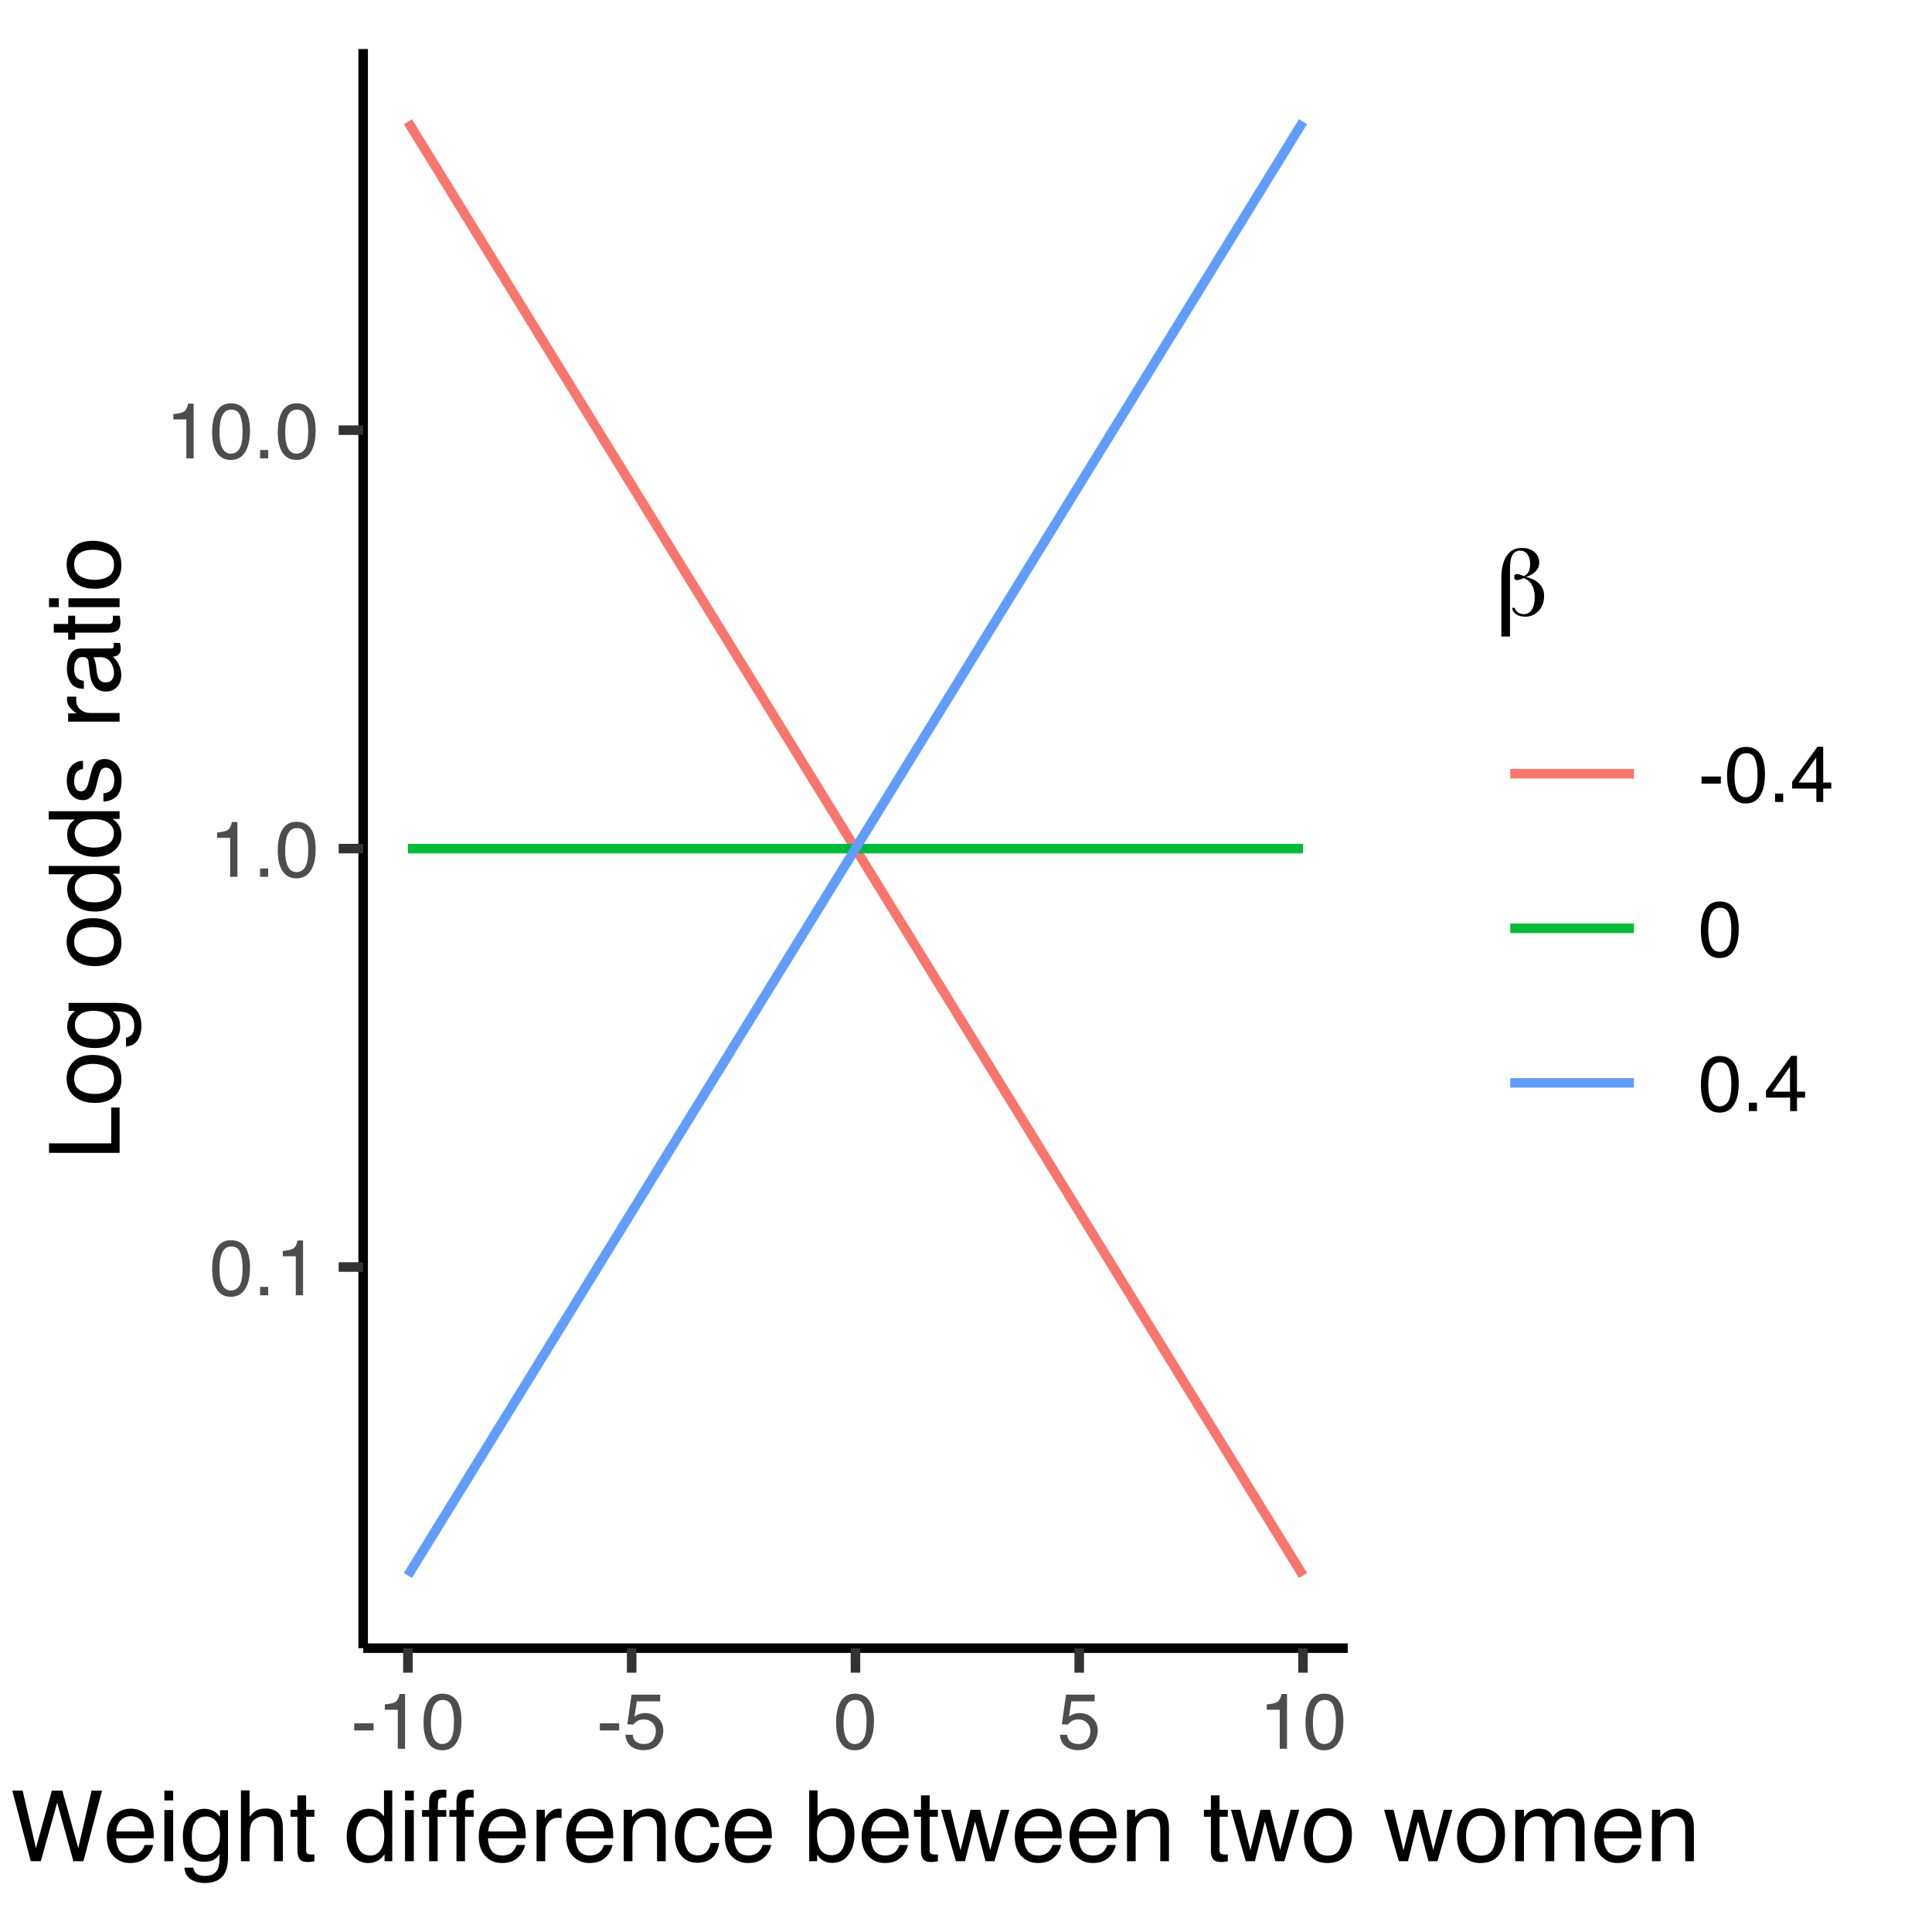
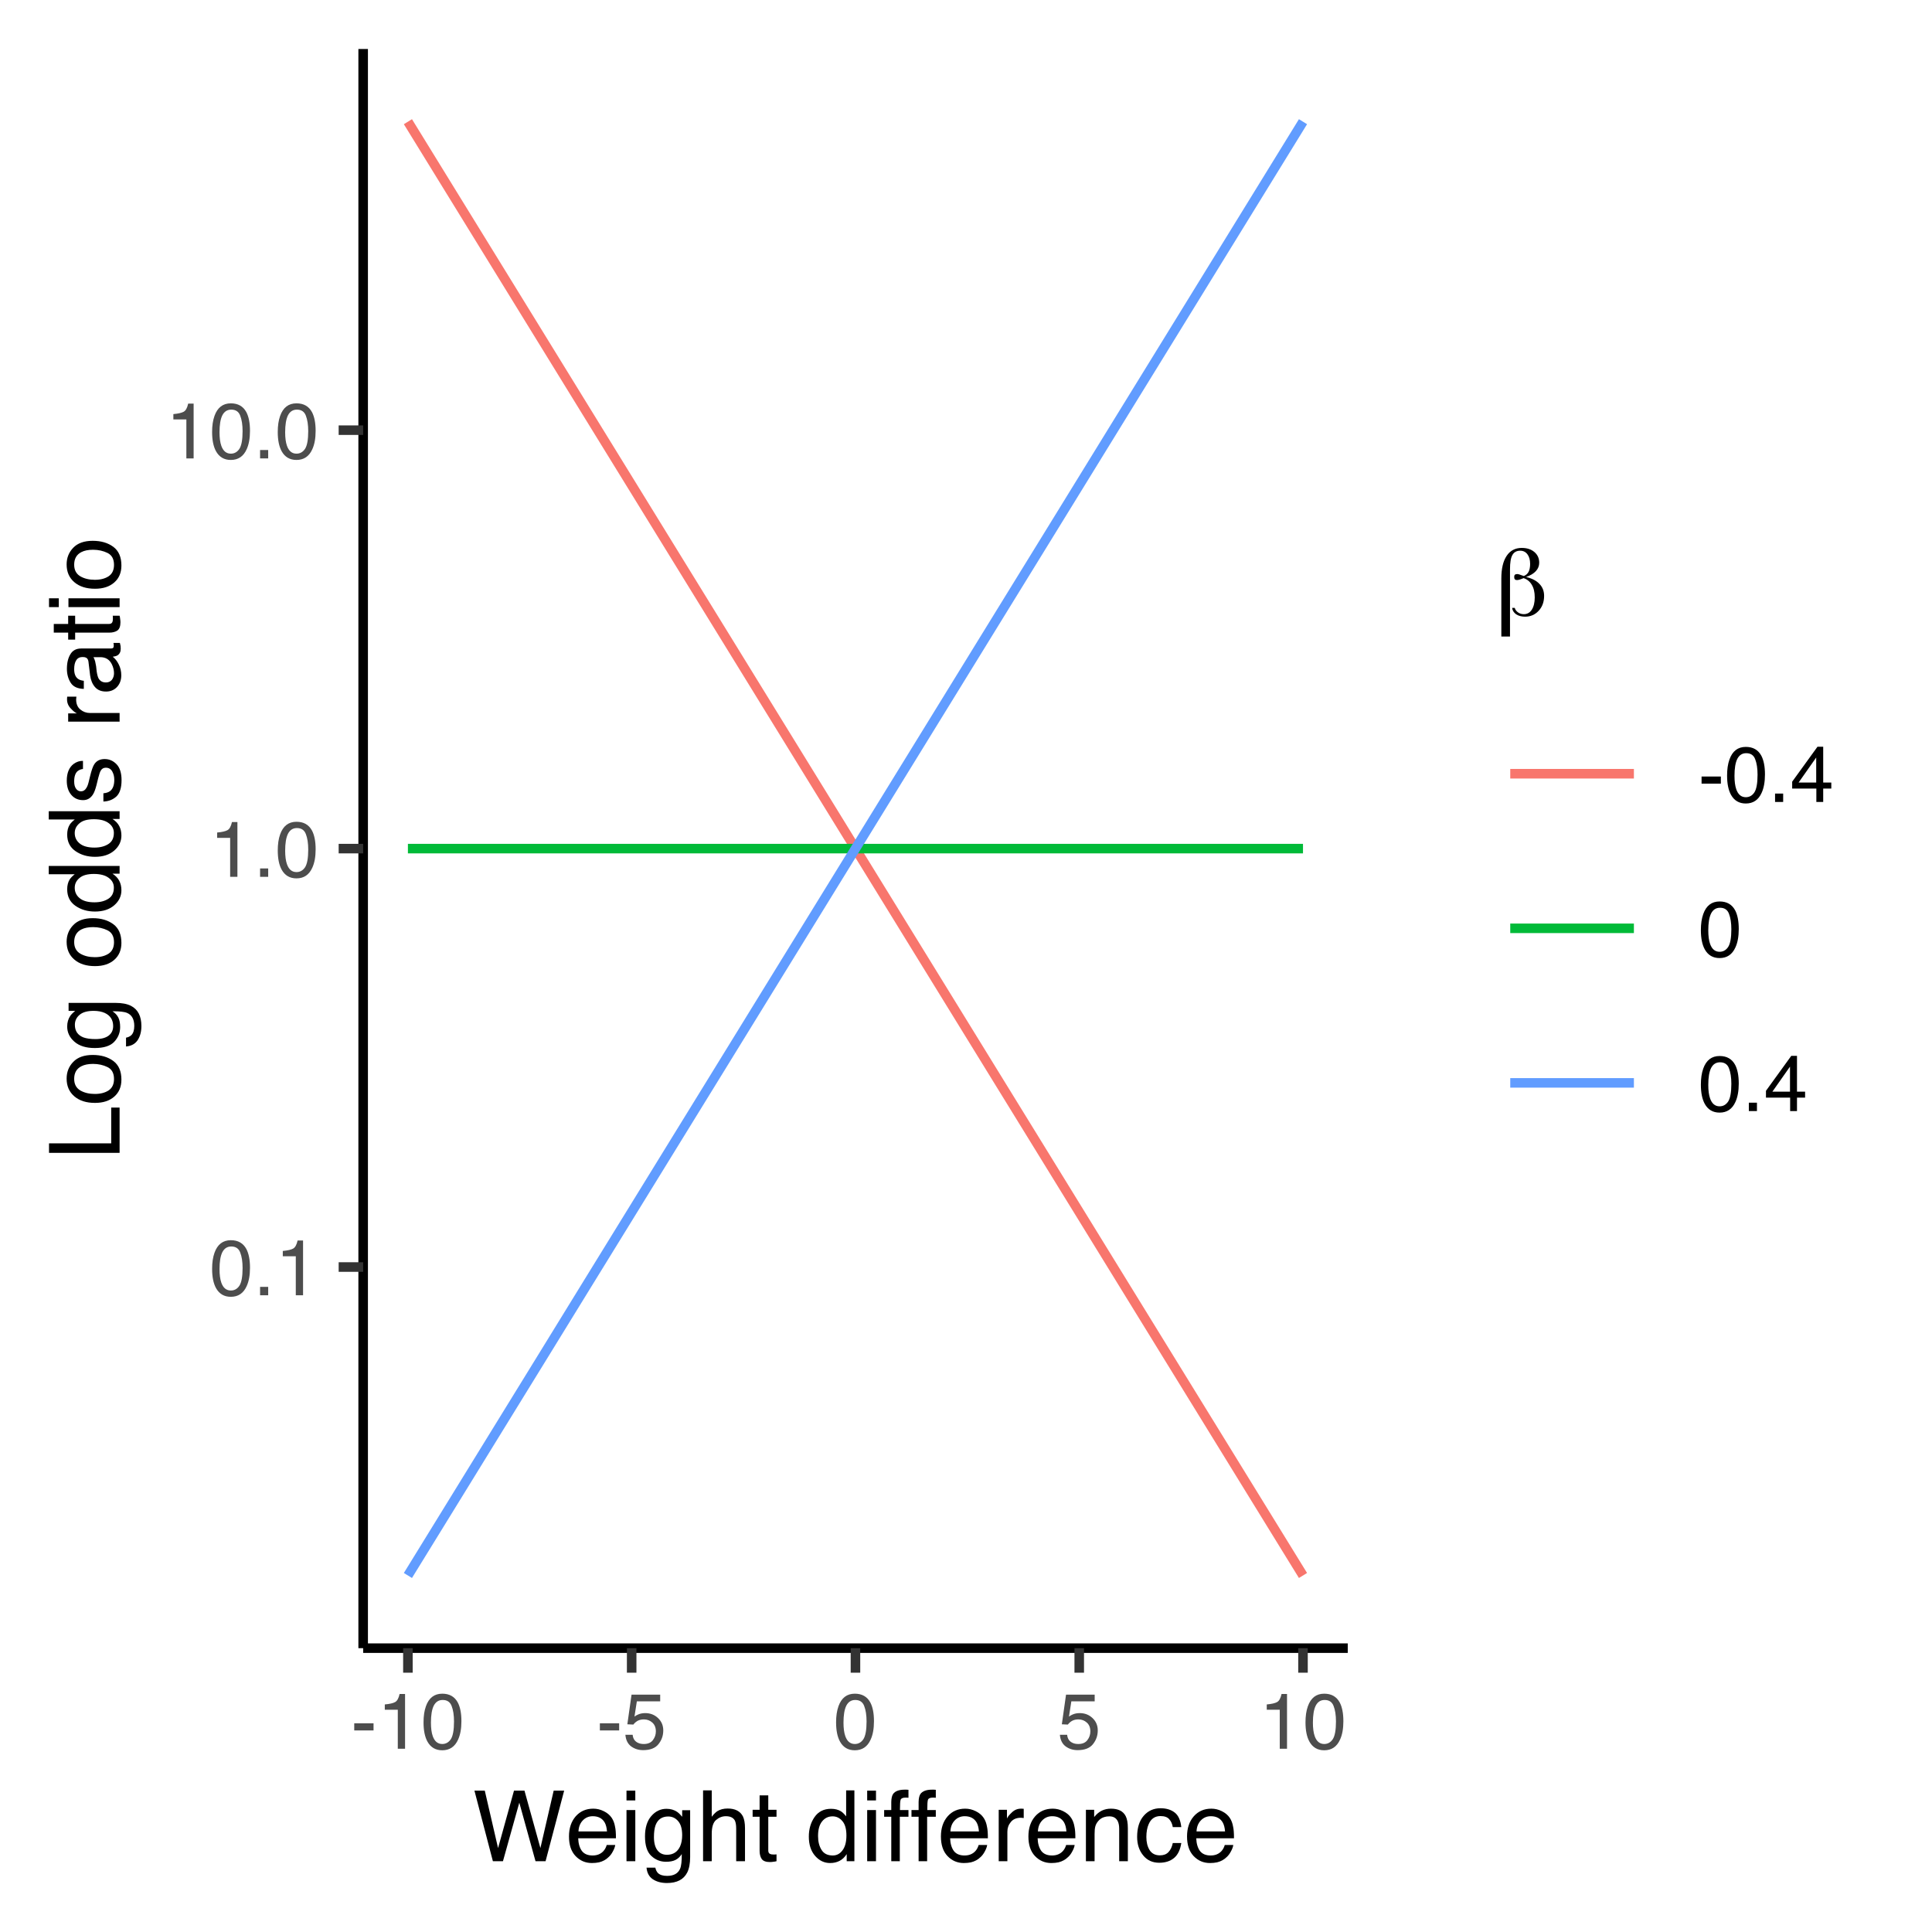
<svg xmlns="http://www.w3.org/2000/svg" xmlns:xlink="http://www.w3.org/1999/xlink" width="216pt" height="216pt" viewBox="0 0 216 216" version="1.1">
  <defs>
    <g>
      <symbol overflow="visible" id="glyph0-0">
        <path style="stroke:none;" d="M 0.281 0 L 0.281 -6.312 L 5.297 -6.312 L 5.297 0 Z M 4.5 -0.797 L 4.5 -5.516 L 1.078 -5.516 L 1.078 -0.797 Z M 4.5 -0.797 " />
      </symbol>
      <symbol overflow="visible" id="glyph0-1">
        <path style="stroke:none;" d="M 2.375 -6.156 C 3.176 -6.156 3.754 -5.828 4.109 -5.172 C 4.379 -4.66 4.516 -3.961 4.516 -3.078 C 4.516 -2.242 4.391 -1.555 4.141 -1.016 C 3.785 -0.223 3.195 0.172 2.375 0.172 C 1.633 0.172 1.082 -0.148 0.719 -0.797 C 0.426 -1.328 0.281 -2.047 0.281 -2.953 C 0.281 -3.648 0.367 -4.25 0.547 -4.75 C 0.879 -5.688 1.488 -6.156 2.375 -6.156 Z M 2.375 -0.531 C 2.77 -0.531 3.086 -0.707 3.328 -1.062 C 3.566 -1.426 3.688 -2.086 3.688 -3.047 C 3.688 -3.754 3.598 -4.332 3.422 -4.781 C 3.254 -5.227 2.922 -5.453 2.422 -5.453 C 1.973 -5.453 1.641 -5.238 1.422 -4.812 C 1.211 -4.383 1.109 -3.754 1.109 -2.922 C 1.109 -2.297 1.176 -1.789 1.312 -1.406 C 1.52 -0.82 1.875 -0.531 2.375 -0.531 Z M 2.375 -0.531 " />
      </symbol>
      <symbol overflow="visible" id="glyph0-2">
        <path style="stroke:none;" d="M 0.75 -0.938 L 1.656 -0.938 L 1.656 0 L 0.75 0 Z M 0.75 -0.938 " />
      </symbol>
      <symbol overflow="visible" id="glyph0-3">
        <path style="stroke:none;" d="M 0.844 -4.359 L 0.844 -4.953 C 1.395 -5.004 1.781 -5.094 2 -5.219 C 2.227 -5.344 2.395 -5.645 2.5 -6.125 L 3.109 -6.125 L 3.109 0 L 2.297 0 L 2.297 -4.359 Z M 0.844 -4.359 " />
      </symbol>
      <symbol overflow="visible" id="glyph0-4">
        <path style="stroke:none;" d="M 0.359 -2.844 L 2.516 -2.844 L 2.516 -2.047 L 0.359 -2.047 Z M 0.359 -2.844 " />
      </symbol>
      <symbol overflow="visible" id="glyph0-5">
        <path style="stroke:none;" d="M 1.094 -1.562 C 1.133 -1.125 1.336 -0.82 1.703 -0.656 C 1.879 -0.57 2.094 -0.531 2.344 -0.531 C 2.801 -0.531 3.141 -0.676 3.359 -0.969 C 3.578 -1.258 3.688 -1.582 3.688 -1.938 C 3.688 -2.363 3.555 -2.691 3.297 -2.922 C 3.035 -3.16 2.719 -3.281 2.344 -3.281 C 2.082 -3.281 1.852 -3.227 1.656 -3.125 C 1.469 -3.02 1.305 -2.879 1.172 -2.703 L 0.5 -2.734 L 0.969 -6.047 L 4.172 -6.047 L 4.172 -5.297 L 1.562 -5.297 L 1.297 -3.594 C 1.43 -3.695 1.566 -3.773 1.703 -3.828 C 1.93 -3.93 2.195 -3.984 2.5 -3.984 C 3.062 -3.984 3.535 -3.801 3.922 -3.438 C 4.316 -3.07 4.516 -2.609 4.516 -2.047 C 4.516 -1.461 4.332 -0.945 3.969 -0.5 C 3.613 -0.062 3.047 0.156 2.266 0.156 C 1.754 0.156 1.305 0.016 0.922 -0.266 C 0.547 -0.547 0.332 -0.977 0.281 -1.562 Z M 1.094 -1.562 " />
      </symbol>
      <symbol overflow="visible" id="glyph0-6">
        <path style="stroke:none;" d="M 2.906 -2.172 L 2.906 -4.969 L 0.938 -2.172 Z M 2.922 0 L 2.922 -1.5 L 0.219 -1.5 L 0.219 -2.266 L 3.047 -6.172 L 3.688 -6.172 L 3.688 -2.172 L 4.594 -2.172 L 4.594 -1.5 L 3.688 -1.5 L 3.688 0 Z M 2.922 0 " />
      </symbol>
      <symbol overflow="visible" id="glyph1-0">
        <path style="stroke:none;" d="M 0.359 0 L 0.359 -7.891 L 6.625 -7.891 L 6.625 0 Z M 5.625 -0.984 L 5.625 -6.906 L 1.344 -6.906 L 1.344 -0.984 Z M 5.625 -0.984 " />
      </symbol>
      <symbol overflow="visible" id="glyph1-1">
        <path style="stroke:none;" d="M 1.359 -7.891 L 2.844 -1.469 L 4.625 -7.891 L 5.797 -7.891 L 7.578 -1.469 L 9.062 -7.891 L 10.234 -7.891 L 8.156 0 L 7.031 0 L 5.219 -6.547 L 3.391 0 L 2.266 0 L 0.203 -7.891 Z M 1.359 -7.891 " />
      </symbol>
      <symbol overflow="visible" id="glyph1-2">
        <path style="stroke:none;" d="M 3.109 -5.875 C 3.516 -5.875 3.906 -5.781 4.281 -5.594 C 4.664 -5.406 4.961 -5.156 5.172 -4.844 C 5.359 -4.562 5.484 -4.223 5.547 -3.828 C 5.609 -3.566 5.641 -3.145 5.641 -2.562 L 1.422 -2.562 C 1.441 -1.977 1.578 -1.508 1.828 -1.156 C 2.086 -0.812 2.488 -0.641 3.031 -0.641 C 3.539 -0.641 3.945 -0.805 4.25 -1.141 C 4.414 -1.328 4.535 -1.551 4.609 -1.812 L 5.562 -1.812 C 5.531 -1.594 5.441 -1.352 5.297 -1.094 C 5.16 -0.832 5.004 -0.625 4.828 -0.469 C 4.535 -0.176 4.176 0.02 3.75 0.125 C 3.508 0.176 3.242 0.203 2.953 0.203 C 2.234 0.203 1.625 -0.055 1.125 -0.578 C 0.633 -1.098 0.391 -1.828 0.391 -2.766 C 0.391 -3.691 0.641 -4.441 1.141 -5.016 C 1.641 -5.586 2.297 -5.875 3.109 -5.875 Z M 4.641 -3.328 C 4.609 -3.754 4.52 -4.094 4.375 -4.344 C 4.102 -4.801 3.66 -5.031 3.047 -5.031 C 2.598 -5.031 2.223 -4.867 1.922 -4.547 C 1.629 -4.234 1.473 -3.828 1.453 -3.328 Z M 3.016 -5.891 Z M 3.016 -5.891 " />
      </symbol>
      <symbol overflow="visible" id="glyph1-3">
        <path style="stroke:none;" d="M 0.703 -5.719 L 1.688 -5.719 L 1.688 0 L 0.703 0 Z M 0.703 -7.891 L 1.688 -7.891 L 1.688 -6.797 L 0.703 -6.797 Z M 0.703 -7.891 " />
      </symbol>
      <symbol overflow="visible" id="glyph1-4">
        <path style="stroke:none;" d="M 2.734 -5.859 C 3.191 -5.859 3.586 -5.742 3.922 -5.516 C 4.098 -5.391 4.285 -5.207 4.484 -4.969 L 4.484 -5.703 L 5.375 -5.703 L 5.375 -0.469 C 5.375 0.258 5.266 0.836 5.047 1.266 C 4.648 2.047 3.895 2.438 2.781 2.438 C 2.156 2.438 1.629 2.297 1.203 2.016 C 0.785 1.734 0.551 1.301 0.5 0.719 L 1.484 0.719 C 1.535 0.969 1.629 1.164 1.766 1.312 C 1.984 1.531 2.328 1.641 2.797 1.641 C 3.535 1.641 4.02 1.375 4.25 0.844 C 4.383 0.539 4.445 -0.004 4.438 -0.797 C 4.25 -0.504 4.016 -0.285 3.734 -0.141 C 3.461 -0.004 3.109 0.062 2.672 0.062 C 2.047 0.062 1.5 -0.156 1.031 -0.594 C 0.562 -1.031 0.328 -1.758 0.328 -2.781 C 0.328 -3.75 0.562 -4.504 1.031 -5.047 C 1.5 -5.586 2.066 -5.859 2.734 -5.859 Z M 4.484 -2.906 C 4.484 -3.613 4.332 -4.141 4.031 -4.484 C 3.738 -4.828 3.367 -5 2.922 -5 C 2.234 -5 1.766 -4.68 1.516 -4.047 C 1.391 -3.703 1.328 -3.254 1.328 -2.703 C 1.328 -2.055 1.457 -1.562 1.719 -1.219 C 1.977 -0.883 2.332 -0.719 2.781 -0.719 C 3.469 -0.719 3.957 -1.031 4.25 -1.656 C 4.406 -2.008 4.484 -2.426 4.484 -2.906 Z M 2.859 -5.891 Z M 2.859 -5.891 " />
      </symbol>
      <symbol overflow="visible" id="glyph1-5">
        <path style="stroke:none;" d="M 0.703 -7.922 L 1.672 -7.922 L 1.672 -4.969 C 1.898 -5.258 2.109 -5.469 2.297 -5.594 C 2.609 -5.789 2.992 -5.891 3.453 -5.891 C 4.285 -5.891 4.852 -5.598 5.156 -5.016 C 5.312 -4.691 5.391 -4.25 5.391 -3.688 L 5.391 0 L 4.406 0 L 4.406 -3.625 C 4.406 -4.051 4.352 -4.363 4.25 -4.562 C 4.07 -4.875 3.738 -5.031 3.25 -5.031 C 2.852 -5.031 2.488 -4.891 2.156 -4.609 C 1.832 -4.336 1.672 -3.816 1.672 -3.047 L 1.672 0 L 0.703 0 Z M 0.703 -7.922 " />
      </symbol>
      <symbol overflow="visible" id="glyph1-6">
        <path style="stroke:none;" d="M 0.906 -7.359 L 1.875 -7.359 L 1.875 -5.75 L 2.797 -5.75 L 2.797 -4.969 L 1.875 -4.969 L 1.875 -1.203 C 1.875 -1.004 1.941 -0.875 2.078 -0.812 C 2.16 -0.77 2.285 -0.75 2.453 -0.75 C 2.504 -0.75 2.555 -0.75 2.609 -0.75 C 2.66 -0.75 2.723 -0.754 2.797 -0.766 L 2.797 0 C 2.68 0.031 2.562 0.051 2.438 0.062 C 2.32 0.082 2.195 0.094 2.062 0.094 C 1.613 0.094 1.305 -0.02 1.141 -0.25 C 0.984 -0.488 0.906 -0.789 0.906 -1.156 L 0.906 -4.969 L 0.125 -4.969 L 0.125 -5.75 L 0.906 -5.75 Z M 0.906 -7.359 " />
      </symbol>
      <symbol overflow="visible" id="glyph1-7">
        <path style="stroke:none;" d="" />
      </symbol>
      <symbol overflow="visible" id="glyph1-8">
        <path style="stroke:none;" d="M 1.328 -2.812 C 1.328 -2.195 1.457 -1.68 1.719 -1.266 C 1.977 -0.848 2.395 -0.641 2.969 -0.641 C 3.414 -0.641 3.781 -0.832 4.062 -1.219 C 4.352 -1.602 4.5 -2.156 4.5 -2.875 C 4.5 -3.602 4.348 -4.141 4.047 -4.484 C 3.754 -4.836 3.391 -5.016 2.953 -5.016 C 2.473 -5.016 2.082 -4.828 1.781 -4.453 C 1.477 -4.078 1.328 -3.531 1.328 -2.812 Z M 2.781 -5.859 C 3.219 -5.859 3.586 -5.766 3.891 -5.578 C 4.055 -5.473 4.25 -5.285 4.469 -5.016 L 4.469 -7.922 L 5.391 -7.922 L 5.391 0 L 4.531 0 L 4.531 -0.797 C 4.301 -0.441 4.031 -0.188 3.719 -0.031 C 3.414 0.125 3.066 0.203 2.672 0.203 C 2.023 0.203 1.469 -0.062 1 -0.594 C 0.531 -1.133 0.297 -1.852 0.297 -2.75 C 0.297 -3.594 0.508 -4.32 0.938 -4.938 C 1.363 -5.551 1.977 -5.859 2.781 -5.859 Z M 2.781 -5.859 " />
      </symbol>
      <symbol overflow="visible" id="glyph1-9">
        <path style="stroke:none;" d="M 0.953 -6.625 C 0.961 -7.031 1.031 -7.328 1.156 -7.516 C 1.383 -7.836 1.82 -8 2.469 -8 C 2.531 -8 2.594 -8 2.656 -8 C 2.719 -8 2.789 -7.992 2.875 -7.984 L 2.875 -7.094 C 2.77 -7.102 2.695 -7.109 2.656 -7.109 C 2.613 -7.109 2.57 -7.109 2.531 -7.109 C 2.238 -7.109 2.062 -7.031 2 -6.875 C 1.945 -6.727 1.922 -6.344 1.922 -5.719 L 2.875 -5.719 L 2.875 -4.969 L 1.906 -4.969 L 1.906 0 L 0.953 0 L 0.953 -4.969 L 0.156 -4.969 L 0.156 -5.719 L 0.953 -5.719 Z M 0.953 -6.625 " />
      </symbol>
      <symbol overflow="visible" id="glyph1-10">
        <path style="stroke:none;" d="M 0.734 -5.75 L 1.656 -5.75 L 1.656 -4.766 C 1.727 -4.953 1.91 -5.18 2.203 -5.453 C 2.492 -5.734 2.832 -5.875 3.219 -5.875 C 3.238 -5.875 3.27 -5.875 3.312 -5.875 C 3.352 -5.875 3.426 -5.867 3.531 -5.859 L 3.531 -4.828 C 3.477 -4.836 3.426 -4.844 3.375 -4.844 C 3.32 -4.852 3.27 -4.859 3.219 -4.859 C 2.727 -4.859 2.352 -4.703 2.094 -4.391 C 1.832 -4.078 1.703 -3.719 1.703 -3.312 L 1.703 0 L 0.734 0 Z M 0.734 -5.75 " />
      </symbol>
      <symbol overflow="visible" id="glyph1-11">
        <path style="stroke:none;" d="M 0.703 -5.75 L 1.625 -5.75 L 1.625 -4.938 C 1.895 -5.27 2.18 -5.508 2.484 -5.656 C 2.797 -5.801 3.133 -5.875 3.5 -5.875 C 4.32 -5.875 4.875 -5.594 5.156 -5.031 C 5.312 -4.719 5.391 -4.27 5.391 -3.688 L 5.391 0 L 4.422 0 L 4.422 -3.625 C 4.422 -3.977 4.367 -4.258 4.266 -4.469 C 4.086 -4.832 3.773 -5.016 3.328 -5.016 C 3.098 -5.016 2.91 -4.988 2.766 -4.938 C 2.492 -4.863 2.258 -4.707 2.062 -4.469 C 1.906 -4.281 1.801 -4.082 1.75 -3.875 C 1.695 -3.676 1.672 -3.391 1.672 -3.016 L 1.672 0 L 0.703 0 Z M 2.984 -5.891 Z M 2.984 -5.891 " />
      </symbol>
      <symbol overflow="visible" id="glyph1-12">
        <path style="stroke:none;" d="M 2.922 -5.922 C 3.578 -5.922 4.109 -5.758 4.516 -5.438 C 4.922 -5.125 5.164 -4.582 5.25 -3.812 L 4.297 -3.812 C 4.242 -4.164 4.113 -4.457 3.906 -4.688 C 3.707 -4.926 3.379 -5.047 2.922 -5.047 C 2.305 -5.047 1.867 -4.75 1.609 -4.156 C 1.43 -3.758 1.344 -3.273 1.344 -2.703 C 1.344 -2.129 1.461 -1.645 1.703 -1.25 C 1.953 -0.852 2.336 -0.656 2.859 -0.656 C 3.266 -0.656 3.582 -0.773 3.812 -1.016 C 4.051 -1.266 4.211 -1.602 4.297 -2.031 L 5.25 -2.031 C 5.133 -1.27 4.863 -0.711 4.438 -0.359 C 4.008 -0.004 3.457 0.172 2.781 0.172 C 2.031 0.172 1.43 -0.102 0.984 -0.656 C 0.535 -1.207 0.312 -1.895 0.312 -2.719 C 0.312 -3.727 0.555 -4.516 1.047 -5.078 C 1.535 -5.641 2.16 -5.922 2.922 -5.922 Z M 2.781 -5.891 Z M 2.781 -5.891 " />
      </symbol>
-       <symbol overflow="visible" id="glyph1-13">
-         <path style="stroke:none;" d="M 0.641 -7.922 L 1.578 -7.922 L 1.578 -5.047 C 1.785 -5.328 2.035 -5.539 2.328 -5.688 C 2.617 -5.832 2.938 -5.906 3.281 -5.906 C 4 -5.906 4.582 -5.656 5.031 -5.156 C 5.477 -4.664 5.703 -3.941 5.703 -2.984 C 5.703 -2.078 5.477 -1.32 5.031 -0.719 C 4.594 -0.113 3.984 0.188 3.203 0.188 C 2.766 0.188 2.395 0.078 2.094 -0.141 C 1.914 -0.266 1.727 -0.461 1.531 -0.734 L 1.531 0 L 0.641 0 Z M 3.141 -0.672 C 3.672 -0.672 4.062 -0.879 4.312 -1.297 C 4.57 -1.711 4.703 -2.258 4.703 -2.938 C 4.703 -3.539 4.57 -4.039 4.312 -4.438 C 4.062 -4.832 3.68 -5.031 3.172 -5.031 C 2.734 -5.031 2.348 -4.867 2.016 -4.547 C 1.68 -4.223 1.516 -3.688 1.516 -2.938 C 1.516 -2.395 1.582 -1.957 1.719 -1.625 C 1.977 -0.988 2.453 -0.672 3.141 -0.672 Z M 3.141 -0.672 " />
-       </symbol>
-       <symbol overflow="visible" id="glyph1-14">
-         <path style="stroke:none;" d="M 1.156 -5.75 L 2.266 -1.219 L 3.391 -5.75 L 4.469 -5.75 L 5.594 -1.25 L 6.766 -5.75 L 7.734 -5.75 L 6.062 0 L 5.062 0 L 3.891 -4.453 L 2.766 0 L 1.75 0 L 0.094 -5.75 Z M 1.156 -5.75 " />
-       </symbol>
-       <symbol overflow="visible" id="glyph1-15">
-         <path style="stroke:none;" d="M 2.984 -0.625 C 3.629 -0.625 4.07 -0.863 4.312 -1.344 C 4.551 -1.832 4.672 -2.375 4.672 -2.969 C 4.672 -3.508 4.582 -3.945 4.406 -4.281 C 4.133 -4.812 3.664 -5.078 3 -5.078 C 2.406 -5.078 1.973 -4.848 1.703 -4.391 C 1.441 -3.941 1.312 -3.398 1.312 -2.766 C 1.312 -2.148 1.441 -1.641 1.703 -1.234 C 1.973 -0.828 2.398 -0.625 2.984 -0.625 Z M 3.031 -5.922 C 3.77 -5.922 4.395 -5.672 4.906 -5.172 C 5.414 -4.68 5.672 -3.957 5.672 -3 C 5.672 -2.07 5.445 -1.305 5 -0.703 C 4.551 -0.098 3.852 0.203 2.906 0.203 C 2.113 0.203 1.484 -0.062 1.016 -0.594 C 0.547 -1.125 0.312 -1.844 0.312 -2.75 C 0.312 -3.719 0.555 -4.488 1.047 -5.062 C 1.535 -5.633 2.195 -5.922 3.031 -5.922 Z M 3 -5.891 Z M 3 -5.891 " />
-       </symbol>
-       <symbol overflow="visible" id="glyph1-16">
-         <path style="stroke:none;" d="M 0.703 -5.75 L 1.672 -5.75 L 1.672 -4.938 C 1.898 -5.219 2.102 -5.422 2.281 -5.547 C 2.602 -5.766 2.969 -5.875 3.375 -5.875 C 3.832 -5.875 4.203 -5.766 4.484 -5.547 C 4.641 -5.41 4.781 -5.219 4.906 -4.969 C 5.125 -5.281 5.379 -5.508 5.672 -5.656 C 5.961 -5.801 6.285 -5.875 6.641 -5.875 C 7.41 -5.875 7.938 -5.598 8.219 -5.047 C 8.375 -4.742 8.453 -4.336 8.453 -3.828 L 8.453 0 L 7.438 0 L 7.438 -4 C 7.438 -4.383 7.344 -4.645 7.156 -4.781 C 6.969 -4.926 6.734 -5 6.453 -5 C 6.078 -5 5.75 -4.867 5.469 -4.609 C 5.195 -4.359 5.062 -3.938 5.062 -3.344 L 5.062 0 L 4.078 0 L 4.078 -3.75 C 4.078 -4.145 4.031 -4.43 3.938 -4.609 C 3.789 -4.879 3.52 -5.016 3.125 -5.016 C 2.758 -5.016 2.426 -4.867 2.125 -4.578 C 1.82 -4.297 1.672 -3.785 1.672 -3.047 L 1.672 0 L 0.703 0 Z M 0.703 -5.75 " />
-       </symbol>
      <symbol overflow="visible" id="glyph2-0">
        <path style="stroke:none;" d="M 0 -0.359 L -7.891 -0.359 L -7.891 -6.625 L 0 -6.625 Z M -0.984 -5.625 L -6.906 -5.625 L -6.906 -1.344 L -0.984 -1.344 Z M -0.984 -5.625 " />
      </symbol>
      <symbol overflow="visible" id="glyph2-1">
        <path style="stroke:none;" d="M -7.891 -0.844 L -7.891 -1.906 L -0.938 -1.906 L -0.938 -5.906 L 0 -5.906 L 0 -0.844 Z M -7.891 -0.844 " />
      </symbol>
      <symbol overflow="visible" id="glyph2-2">
        <path style="stroke:none;" d="M -0.625 -2.984 C -0.625 -3.629 -0.863 -4.07 -1.344 -4.312 C -1.832 -4.551 -2.375 -4.672 -2.969 -4.672 C -3.508 -4.672 -3.945 -4.582 -4.281 -4.406 C -4.812 -4.133 -5.078 -3.664 -5.078 -3 C -5.078 -2.406 -4.848 -1.973 -4.391 -1.703 C -3.941 -1.441 -3.398 -1.312 -2.766 -1.312 C -2.148 -1.312 -1.641 -1.441 -1.234 -1.703 C -0.828 -1.973 -0.625 -2.398 -0.625 -2.984 Z M -5.922 -3.031 C -5.922 -3.77 -5.672 -4.395 -5.172 -4.906 C -4.68 -5.414 -3.957 -5.672 -3 -5.672 C -2.07 -5.672 -1.305 -5.445 -0.703 -5 C -0.098 -4.551 0.203 -3.852 0.203 -2.906 C 0.203 -2.113 -0.062 -1.484 -0.594 -1.016 C -1.125 -0.547 -1.844 -0.312 -2.75 -0.312 C -3.719 -0.312 -4.488 -0.555 -5.062 -1.047 C -5.633 -1.535 -5.922 -2.195 -5.922 -3.031 Z M -5.891 -3 Z M -5.891 -3 " />
      </symbol>
      <symbol overflow="visible" id="glyph2-3">
        <path style="stroke:none;" d="M -5.859 -2.734 C -5.859 -3.191 -5.742 -3.586 -5.516 -3.922 C -5.391 -4.098 -5.207 -4.285 -4.969 -4.484 L -5.703 -4.484 L -5.703 -5.375 L -0.469 -5.375 C 0.258 -5.375 0.836 -5.266 1.266 -5.047 C 2.047 -4.648 2.438 -3.895 2.438 -2.781 C 2.438 -2.156 2.297 -1.629 2.016 -1.203 C 1.734 -0.785 1.301 -0.551 0.719 -0.5 L 0.719 -1.484 C 0.969 -1.535 1.164 -1.629 1.312 -1.766 C 1.531 -1.984 1.641 -2.328 1.641 -2.797 C 1.641 -3.535 1.375 -4.02 0.844 -4.25 C 0.539 -4.383 -0.004 -4.445 -0.797 -4.438 C -0.504 -4.25 -0.285 -4.016 -0.141 -3.734 C -0.004 -3.461 0.062 -3.109 0.062 -2.672 C 0.062 -2.047 -0.156 -1.5 -0.594 -1.031 C -1.031 -0.562 -1.758 -0.328 -2.781 -0.328 C -3.75 -0.328 -4.504 -0.562 -5.047 -1.031 C -5.586 -1.5 -5.859 -2.066 -5.859 -2.734 Z M -2.906 -4.484 C -3.613 -4.484 -4.141 -4.332 -4.484 -4.031 C -4.828 -3.738 -5 -3.367 -5 -2.922 C -5 -2.234 -4.68 -1.766 -4.047 -1.516 C -3.703 -1.391 -3.254 -1.328 -2.703 -1.328 C -2.055 -1.328 -1.562 -1.457 -1.219 -1.719 C -0.883 -1.977 -0.719 -2.332 -0.719 -2.781 C -0.719 -3.469 -1.031 -3.957 -1.656 -4.25 C -2.008 -4.406 -2.426 -4.484 -2.906 -4.484 Z M -5.891 -2.859 Z M -5.891 -2.859 " />
      </symbol>
      <symbol overflow="visible" id="glyph2-4">
        <path style="stroke:none;" d="" />
      </symbol>
      <symbol overflow="visible" id="glyph2-5">
        <path style="stroke:none;" d="M -2.812 -1.328 C -2.195 -1.328 -1.68 -1.457 -1.266 -1.719 C -0.848 -1.977 -0.641 -2.395 -0.641 -2.969 C -0.641 -3.414 -0.832 -3.781 -1.219 -4.062 C -1.602 -4.352 -2.156 -4.5 -2.875 -4.5 C -3.602 -4.5 -4.141 -4.348 -4.484 -4.047 C -4.836 -3.754 -5.016 -3.391 -5.016 -2.953 C -5.016 -2.473 -4.828 -2.082 -4.453 -1.781 C -4.078 -1.477 -3.531 -1.328 -2.812 -1.328 Z M -5.859 -2.781 C -5.859 -3.219 -5.766 -3.586 -5.578 -3.891 C -5.473 -4.055 -5.285 -4.25 -5.016 -4.469 L -7.922 -4.469 L -7.922 -5.391 L 0 -5.391 L 0 -4.531 L -0.797 -4.531 C -0.441 -4.301 -0.188 -4.031 -0.031 -3.719 C 0.125 -3.414 0.203 -3.066 0.203 -2.672 C 0.203 -2.023 -0.062 -1.469 -0.594 -1 C -1.133 -0.531 -1.852 -0.297 -2.75 -0.297 C -3.594 -0.297 -4.32 -0.508 -4.938 -0.938 C -5.551 -1.363 -5.859 -1.977 -5.859 -2.781 Z M -5.859 -2.781 " />
      </symbol>
      <symbol overflow="visible" id="glyph2-6">
        <path style="stroke:none;" d="M -1.812 -1.281 C -1.488 -1.312 -1.238 -1.395 -1.062 -1.531 C -0.75 -1.77 -0.594 -2.191 -0.594 -2.797 C -0.594 -3.148 -0.672 -3.461 -0.828 -3.734 C -0.984 -4.004 -1.223 -4.141 -1.547 -4.141 C -1.797 -4.141 -1.984 -4.031 -2.109 -3.812 C -2.191 -3.676 -2.285 -3.398 -2.391 -2.984 L -2.578 -2.219 C -2.703 -1.727 -2.836 -1.367 -2.984 -1.141 C -3.254 -0.723 -3.617 -0.516 -4.078 -0.516 C -4.617 -0.516 -5.055 -0.707 -5.391 -1.094 C -5.734 -1.488 -5.906 -2.02 -5.906 -2.688 C -5.906 -3.551 -5.648 -4.176 -5.141 -4.562 C -4.816 -4.801 -4.469 -4.914 -4.094 -4.906 L -4.094 -4 C -4.312 -3.977 -4.508 -3.898 -4.688 -3.766 C -4.945 -3.547 -5.078 -3.16 -5.078 -2.609 C -5.078 -2.242 -5.004 -1.969 -4.859 -1.781 C -4.723 -1.594 -4.539 -1.5 -4.312 -1.5 C -4.062 -1.5 -3.863 -1.625 -3.719 -1.875 C -3.625 -2.008 -3.539 -2.219 -3.469 -2.5 L -3.312 -3.141 C -3.145 -3.836 -2.984 -4.301 -2.828 -4.531 C -2.578 -4.914 -2.191 -5.109 -1.672 -5.109 C -1.148 -5.109 -0.703 -4.91 -0.328 -4.516 C 0.035 -4.129 0.219 -3.539 0.219 -2.75 C 0.219 -1.895 0.023 -1.285 -0.359 -0.922 C -0.754 -0.566 -1.238 -0.379 -1.812 -0.359 Z M -5.891 -2.719 Z M -5.891 -2.719 " />
      </symbol>
      <symbol overflow="visible" id="glyph2-7">
        <path style="stroke:none;" d="M -5.75 -0.734 L -5.75 -1.656 L -4.766 -1.656 C -4.953 -1.727 -5.18 -1.91 -5.453 -2.203 C -5.734 -2.492 -5.875 -2.832 -5.875 -3.219 C -5.875 -3.238 -5.875 -3.27 -5.875 -3.312 C -5.875 -3.352 -5.867 -3.426 -5.859 -3.531 L -4.828 -3.531 C -4.836 -3.477 -4.844 -3.426 -4.844 -3.375 C -4.852 -3.32 -4.859 -3.27 -4.859 -3.219 C -4.859 -2.727 -4.703 -2.352 -4.391 -2.094 C -4.078 -1.832 -3.719 -1.703 -3.312 -1.703 L 0 -1.703 L 0 -0.734 Z M -5.75 -0.734 " />
      </symbol>
      <symbol overflow="visible" id="glyph2-8">
        <path style="stroke:none;" d="M -1.531 -1.453 C -1.25 -1.453 -1.023 -1.551 -0.859 -1.75 C -0.703 -1.957 -0.625 -2.203 -0.625 -2.484 C -0.625 -2.816 -0.703 -3.145 -0.859 -3.469 C -1.117 -4.008 -1.551 -4.281 -2.156 -4.281 L -2.922 -4.281 C -2.848 -4.156 -2.785 -4 -2.734 -3.812 C -2.691 -3.633 -2.656 -3.453 -2.625 -3.266 L -2.562 -2.688 C -2.508 -2.332 -2.438 -2.066 -2.344 -1.891 C -2.164 -1.598 -1.895 -1.453 -1.531 -1.453 Z M -3.484 -3.797 C -3.516 -4.016 -3.609 -4.16 -3.766 -4.234 C -3.848 -4.273 -3.973 -4.297 -4.141 -4.297 C -4.461 -4.297 -4.695 -4.176 -4.844 -3.938 C -5 -3.707 -5.078 -3.375 -5.078 -2.938 C -5.078 -2.438 -4.941 -2.082 -4.672 -1.875 C -4.516 -1.75 -4.289 -1.672 -4 -1.641 L -4 -0.734 C -4.707 -0.754 -5.195 -0.984 -5.469 -1.422 C -5.75 -1.867 -5.891 -2.383 -5.891 -2.969 C -5.891 -3.645 -5.758 -4.191 -5.5 -4.609 C -5.25 -5.035 -4.848 -5.25 -4.297 -5.25 L -0.984 -5.25 C -0.891 -5.25 -0.812 -5.266 -0.75 -5.297 C -0.688 -5.336 -0.656 -5.426 -0.656 -5.562 C -0.656 -5.602 -0.656 -5.648 -0.656 -5.703 C -0.664 -5.766 -0.676 -5.82 -0.688 -5.875 L 0.031 -5.875 C 0.07 -5.727 0.098 -5.613 0.109 -5.531 C 0.117 -5.457 0.125 -5.352 0.125 -5.219 C 0.125 -4.883 0.004 -4.641 -0.234 -4.484 C -0.359 -4.41 -0.535 -4.359 -0.766 -4.328 C -0.504 -4.129 -0.281 -3.844 -0.094 -3.469 C 0.094 -3.102 0.188 -2.695 0.188 -2.25 C 0.188 -1.719 0.023 -1.281 -0.297 -0.938 C -0.617 -0.602 -1.023 -0.438 -1.516 -0.438 C -2.047 -0.438 -2.457 -0.602 -2.75 -0.938 C -3.039 -1.27 -3.223 -1.707 -3.297 -2.25 Z M -5.891 -2.984 Z M -5.891 -2.984 " />
      </symbol>
      <symbol overflow="visible" id="glyph2-9">
        <path style="stroke:none;" d="M -7.359 -0.906 L -7.359 -1.875 L -5.75 -1.875 L -5.75 -2.797 L -4.969 -2.797 L -4.969 -1.875 L -1.203 -1.875 C -1.004 -1.875 -0.875 -1.941 -0.812 -2.078 C -0.77 -2.16 -0.75 -2.285 -0.75 -2.453 C -0.75 -2.504 -0.75 -2.555 -0.75 -2.609 C -0.75 -2.66 -0.754 -2.723 -0.766 -2.797 L 0 -2.797 C 0.031 -2.68 0.051 -2.562 0.062 -2.438 C 0.082 -2.32 0.094 -2.195 0.094 -2.062 C 0.094 -1.613 -0.02 -1.305 -0.25 -1.141 C -0.488 -0.984 -0.789 -0.906 -1.156 -0.906 L -4.969 -0.906 L -4.969 -0.125 L -5.75 -0.125 L -5.75 -0.906 Z M -7.359 -0.906 " />
      </symbol>
      <symbol overflow="visible" id="glyph2-10">
        <path style="stroke:none;" d="M -5.719 -0.703 L -5.719 -1.688 L 0 -1.688 L 0 -0.703 Z M -7.891 -0.703 L -7.891 -1.688 L -6.797 -1.688 L -6.797 -0.703 Z M -7.891 -0.703 " />
      </symbol>
      <symbol overflow="visible" id="glyph3-0">
        <path style="stroke:none;" d="M 0.547 1.938 L 0.547 -7.75 L 6.047 -7.75 L 6.047 1.938 Z M 1.172 1.328 L 5.438 1.328 L 5.438 -7.141 L 1.172 -7.141 Z M 1.172 1.328 " />
      </symbol>
      <symbol overflow="visible" id="glyph3-1">
        <path style="stroke:none;" d="M 2.234 -0.875 C 2.285 -0.676 2.406 -0.508 2.594 -0.375 C 2.781 -0.238 3 -0.172 3.25 -0.172 C 3.625 -0.172 3.922 -0.336 4.141 -0.672 C 4.359 -1.016 4.469 -1.473 4.469 -2.047 C 4.469 -2.629 4.359 -3.098 4.141 -3.453 C 3.93 -3.816 3.625 -4.066 3.219 -4.203 C 3.188 -4.191 3.148 -4.176 3.109 -4.156 C 2.836 -4.039 2.629 -3.984 2.484 -3.984 C 2.379 -3.984 2.301 -4.008 2.25 -4.062 C 2.195 -4.125 2.172 -4.211 2.172 -4.328 C 2.172 -4.441 2.195 -4.523 2.25 -4.578 C 2.312 -4.629 2.398 -4.656 2.516 -4.656 C 2.617 -4.656 2.816 -4.598 3.109 -4.484 C 3.172 -4.461 3.219 -4.445 3.25 -4.438 C 3.488 -4.531 3.664 -4.688 3.781 -4.906 C 3.895 -5.133 3.953 -5.426 3.953 -5.781 C 3.953 -6.238 3.852 -6.598 3.656 -6.859 C 3.457 -7.129 3.188 -7.266 2.844 -7.266 C 2.438 -7.266 2.145 -7.102 1.969 -6.781 C 1.789 -6.469 1.703 -5.938 1.703 -5.188 L 1.703 2.328 L 0.734 2.328 L 0.734 -4.156 C 0.734 -5.25 0.93 -6.094 1.328 -6.688 C 1.723 -7.281 2.285 -7.578 3.016 -7.578 C 3.598 -7.578 4.066 -7.426 4.422 -7.125 C 4.785 -6.82 4.969 -6.422 4.969 -5.922 C 4.969 -5.566 4.844 -5.254 4.594 -4.984 C 4.344 -4.711 3.977 -4.492 3.5 -4.328 C 4.164 -4.172 4.664 -3.91 5 -3.547 C 5.344 -3.191 5.516 -2.75 5.516 -2.219 C 5.516 -1.539 5.312 -0.984 4.906 -0.547 C 4.5 -0.109 3.992 0.109 3.391 0.109 C 2.992 0.109 2.66 0.02 2.391 -0.156 C 2.129 -0.344 1.977 -0.582 1.938 -0.875 Z M 2.234 -0.875 " />
      </symbol>
    </g>
    <clipPath id="clip1">
      <path d="M 40.602 5.48 L 150.68 5.48 L 150.68 184.27 L 40.602 184.27 Z M 40.602 5.48 " />
    </clipPath>
  </defs>
-   <g id="surface4118">
+   <g id="surface164">
    <rect x="0" y="0" width="216" height="216" style="fill:rgb(100%,100%,100%);fill-opacity:1;stroke:none;" />
    <rect x="0" y="0" width="216" height="216" style="fill:rgb(100%,100%,100%);fill-opacity:1;stroke:none;" />
    <path style="fill:none;stroke-width:1.067;stroke-linecap:round;stroke-linejoin:round;stroke:rgb(100%,100%,100%);stroke-opacity:1;stroke-miterlimit:10;" d="M 0 216 L 216 216 L 216 0 L 0 0 Z M 0 216 " />
    <g clip-path="url(#clip1)" clip-rule="nonzero">
      <path style=" stroke:none;fill-rule:nonzero;fill:rgb(100%,100%,100%);fill-opacity:1;" d="M 40.602 184.266 L 150.68 184.266 L 150.68 5.477 L 40.602 5.477 Z M 40.602 184.266 " />
    </g>
    <path style="fill:none;stroke-width:1.067;stroke-linecap:butt;stroke-linejoin:round;stroke:rgb(97.255%,46.275%,42.745%);stroke-opacity:1;stroke-miterlimit:10;" d="M 45.605 13.605 L 50.609 21.734 L 55.613 29.859 L 60.617 37.988 L 65.617 46.113 L 70.621 54.238 L 75.625 62.367 L 80.629 70.492 L 85.633 78.621 L 90.637 86.746 L 95.641 94.875 L 105.648 111.125 L 110.652 119.254 L 115.656 127.379 L 120.66 135.508 L 125.66 143.633 L 130.664 151.762 L 135.668 159.887 L 140.672 168.016 L 145.676 176.141 " />
    <path style="fill:none;stroke-width:1.067;stroke-linecap:butt;stroke-linejoin:round;stroke:rgb(0%,72.941%,21.961%);stroke-opacity:1;stroke-miterlimit:10;" d="M 45.605 94.875 L 145.676 94.875 " />
    <path style="fill:none;stroke-width:1.067;stroke-linecap:butt;stroke-linejoin:round;stroke:rgb(38.039%,61.176%,100%);stroke-opacity:1;stroke-miterlimit:10;" d="M 45.605 176.141 L 50.609 168.016 L 55.613 159.887 L 60.617 151.762 L 65.617 143.633 L 70.621 135.508 L 75.625 127.379 L 80.629 119.254 L 85.633 111.125 L 95.641 94.875 L 100.645 86.746 L 105.648 78.621 L 110.652 70.492 L 115.656 62.367 L 120.66 54.238 L 125.66 46.113 L 130.664 37.988 L 135.668 29.859 L 140.672 21.734 L 145.676 13.605 " />
    <path style="fill:none;stroke-width:1.067;stroke-linecap:butt;stroke-linejoin:round;stroke:rgb(0%,0%,0%);stroke-opacity:1;stroke-miterlimit:10;" d="M 40.602 184.266 L 40.602 5.48 " />
    <g style="fill:rgb(30.196%,30.196%,30.196%);fill-opacity:1;">
      <use xlink:href="#glyph0-1" x="23.434" y="144.812" />
      <use xlink:href="#glyph0-2" x="28.328" y="144.812" />
      <use xlink:href="#glyph0-3" x="30.773" y="144.812" />
    </g>
    <g style="fill:rgb(30.196%,30.196%,30.196%);fill-opacity:1;">
      <use xlink:href="#glyph0-3" x="23.434" y="98.031" />
      <use xlink:href="#glyph0-2" x="28.328" y="98.031" />
      <use xlink:href="#glyph0-1" x="30.773" y="98.031" />
    </g>
    <g style="fill:rgb(30.196%,30.196%,30.196%);fill-opacity:1;">
      <use xlink:href="#glyph0-3" x="18.539" y="51.25" />
      <use xlink:href="#glyph0-1" x="23.433" y="51.25" />
      <use xlink:href="#glyph0-2" x="28.327" y="51.25" />
      <use xlink:href="#glyph0-1" x="30.772" y="51.25" />
    </g>
    <path style="fill:none;stroke-width:1.067;stroke-linecap:butt;stroke-linejoin:round;stroke:rgb(20%,20%,20%);stroke-opacity:1;stroke-miterlimit:10;" d="M 37.863 141.656 L 40.602 141.656 " />
    <path style="fill:none;stroke-width:1.067;stroke-linecap:butt;stroke-linejoin:round;stroke:rgb(20%,20%,20%);stroke-opacity:1;stroke-miterlimit:10;" d="M 37.863 94.875 L 40.602 94.875 " />
    <path style="fill:none;stroke-width:1.067;stroke-linecap:butt;stroke-linejoin:round;stroke:rgb(20%,20%,20%);stroke-opacity:1;stroke-miterlimit:10;" d="M 37.863 48.094 L 40.602 48.094 " />
    <path style="fill:none;stroke-width:1.067;stroke-linecap:butt;stroke-linejoin:round;stroke:rgb(0%,0%,0%);stroke-opacity:1;stroke-miterlimit:10;" d="M 40.602 184.266 L 150.68 184.266 " />
    <path style="fill:none;stroke-width:1.067;stroke-linecap:butt;stroke-linejoin:round;stroke:rgb(20%,20%,20%);stroke-opacity:1;stroke-miterlimit:10;" d="M 45.605 187.008 L 45.605 184.266 " />
    <path style="fill:none;stroke-width:1.067;stroke-linecap:butt;stroke-linejoin:round;stroke:rgb(20%,20%,20%);stroke-opacity:1;stroke-miterlimit:10;" d="M 70.621 187.008 L 70.621 184.266 " />
    <path style="fill:none;stroke-width:1.067;stroke-linecap:butt;stroke-linejoin:round;stroke:rgb(20%,20%,20%);stroke-opacity:1;stroke-miterlimit:10;" d="M 95.641 187.008 L 95.641 184.266 " />
    <path style="fill:none;stroke-width:1.067;stroke-linecap:butt;stroke-linejoin:round;stroke:rgb(20%,20%,20%);stroke-opacity:1;stroke-miterlimit:10;" d="M 120.66 187.008 L 120.66 184.266 " />
    <path style="fill:none;stroke-width:1.067;stroke-linecap:butt;stroke-linejoin:round;stroke:rgb(20%,20%,20%);stroke-opacity:1;stroke-miterlimit:10;" d="M 145.676 187.008 L 145.676 184.266 " />
    <g style="fill:rgb(30.196%,30.196%,30.196%);fill-opacity:1;">
      <use xlink:href="#glyph0-4" x="39.246" y="195.512" />
      <use xlink:href="#glyph0-3" x="42.177" y="195.512" />
      <use xlink:href="#glyph0-1" x="47.071" y="195.512" />
    </g>
    <g style="fill:rgb(30.196%,30.196%,30.196%);fill-opacity:1;">
      <use xlink:href="#glyph0-4" x="66.707" y="195.512" />
      <use xlink:href="#glyph0-5" x="69.638" y="195.512" />
    </g>
    <g style="fill:rgb(30.196%,30.196%,30.196%);fill-opacity:1;">
      <use xlink:href="#glyph0-1" x="93.195" y="195.512" />
    </g>
    <g style="fill:rgb(30.196%,30.196%,30.196%);fill-opacity:1;">
      <use xlink:href="#glyph0-5" x="118.215" y="195.512" />
    </g>
    <g style="fill:rgb(30.196%,30.196%,30.196%);fill-opacity:1;">
      <use xlink:href="#glyph0-3" x="140.781" y="195.512" />
      <use xlink:href="#glyph0-1" x="145.675" y="195.512" />
    </g>
    <g style="fill:rgb(0%,0%,0%);fill-opacity:1;">
-       <use xlink:href="#glyph1-1" x="1.172" y="208.086" />
-       <use xlink:href="#glyph1-2" x="11.554" y="208.086" />
-       <use xlink:href="#glyph1-3" x="17.672" y="208.086" />
-       <use xlink:href="#glyph1-4" x="20.116" y="208.086" />
-       <use xlink:href="#glyph1-5" x="26.233" y="208.086" />
-       <use xlink:href="#glyph1-6" x="32.351" y="208.086" />
-       <use xlink:href="#glyph1-7" x="35.407" y="208.086" />
-       <use xlink:href="#glyph1-8" x="38.463" y="208.086" />
-       <use xlink:href="#glyph1-3" x="44.581" y="208.086" />
-       <use xlink:href="#glyph1-9" x="47.025" y="208.086" />
-       <use xlink:href="#glyph1-9" x="50.081" y="208.086" />
-       <use xlink:href="#glyph1-2" x="53.137" y="208.086" />
-       <use xlink:href="#glyph1-10" x="59.255" y="208.086" />
-       <use xlink:href="#glyph1-2" x="62.918" y="208.086" />
-       <use xlink:href="#glyph1-11" x="69.036" y="208.086" />
-       <use xlink:href="#glyph1-12" x="75.153" y="208.086" />
-       <use xlink:href="#glyph1-2" x="80.653" y="208.086" />
-       <use xlink:href="#glyph1-7" x="86.771" y="208.086" />
-       <use xlink:href="#glyph1-13" x="89.827" y="208.086" />
-       <use xlink:href="#glyph1-2" x="95.945" y="208.086" />
-       <use xlink:href="#glyph1-6" x="102.062" y="208.086" />
-       <use xlink:href="#glyph1-14" x="105.119" y="208.086" />
-       <use xlink:href="#glyph1-2" x="113.062" y="208.086" />
-       <use xlink:href="#glyph1-2" x="119.18" y="208.086" />
-       <use xlink:href="#glyph1-11" x="125.298" y="208.086" />
-       <use xlink:href="#glyph1-7" x="131.416" y="208.086" />
-       <use xlink:href="#glyph1-6" x="134.472" y="208.086" />
-       <use xlink:href="#glyph1-14" x="137.528" y="208.086" />
-       <use xlink:href="#glyph1-15" x="145.472" y="208.086" />
-       <use xlink:href="#glyph1-7" x="151.589" y="208.086" />
-       <use xlink:href="#glyph1-14" x="154.646" y="208.086" />
-       <use xlink:href="#glyph1-15" x="162.589" y="208.086" />
-       <use xlink:href="#glyph1-16" x="168.707" y="208.086" />
-       <use xlink:href="#glyph1-2" x="177.87" y="208.086" />
-       <use xlink:href="#glyph1-11" x="183.988" y="208.086" />
+       <use xlink:href="#glyph1-1" x="52.84" y="208.086" />
+       <use xlink:href="#glyph1-2" x="63.222" y="208.086" />
+       <use xlink:href="#glyph1-3" x="69.34" y="208.086" />
+       <use xlink:href="#glyph1-4" x="71.784" y="208.086" />
+       <use xlink:href="#glyph1-5" x="77.901" y="208.086" />
+       <use xlink:href="#glyph1-6" x="84.019" y="208.086" />
+       <use xlink:href="#glyph1-7" x="87.075" y="208.086" />
+       <use xlink:href="#glyph1-8" x="90.131" y="208.086" />
+       <use xlink:href="#glyph1-3" x="96.249" y="208.086" />
+       <use xlink:href="#glyph1-9" x="98.693" y="208.086" />
+       <use xlink:href="#glyph1-9" x="101.749" y="208.086" />
+       <use xlink:href="#glyph1-2" x="104.805" y="208.086" />
+       <use xlink:href="#glyph1-10" x="110.923" y="208.086" />
+       <use xlink:href="#glyph1-2" x="114.586" y="208.086" />
+       <use xlink:href="#glyph1-11" x="120.704" y="208.086" />
+       <use xlink:href="#glyph1-12" x="126.821" y="208.086" />
+       <use xlink:href="#glyph1-2" x="132.321" y="208.086" />
    </g>
    <g style="fill:rgb(0%,0%,0%);fill-opacity:1;">
      <use xlink:href="#glyph2-1" x="13.371" y="129.734" />
      <use xlink:href="#glyph2-2" x="13.371" y="123.617" />
      <use xlink:href="#glyph2-3" x="13.371" y="117.499" />
      <use xlink:href="#glyph2-4" x="13.371" y="111.381" />
      <use xlink:href="#glyph2-2" x="13.371" y="108.325" />
      <use xlink:href="#glyph2-5" x="13.371" y="102.208" />
      <use xlink:href="#glyph2-5" x="13.371" y="96.09" />
      <use xlink:href="#glyph2-6" x="13.371" y="89.972" />
      <use xlink:href="#glyph2-4" x="13.371" y="84.472" />
      <use xlink:href="#glyph2-7" x="13.371" y="81.416" />
      <use xlink:href="#glyph2-8" x="13.371" y="77.753" />
      <use xlink:href="#glyph2-9" x="13.371" y="71.635" />
      <use xlink:href="#glyph2-10" x="13.371" y="68.579" />
      <use xlink:href="#glyph2-2" x="13.371" y="66.135" />
    </g>
    <path style=" stroke:none;fill-rule:nonzero;fill:rgb(100%,100%,100%);fill-opacity:1;" d="M 161.637 135.184 L 210.52 135.184 L 210.52 54.562 L 161.637 54.562 Z M 161.637 135.184 " />
    <g style="fill:rgb(0%,0%,0%);fill-opacity:1;">
      <use xlink:href="#glyph3-1" x="167.117" y="68.836" />
    </g>
    <path style="fill:none;stroke-width:1.067;stroke-linecap:butt;stroke-linejoin:round;stroke:rgb(97.255%,46.275%,42.745%);stroke-opacity:1;stroke-miterlimit:10;" d="M 168.848 86.504 L 182.672 86.504 " />
    <path style="fill:none;stroke-width:1.067;stroke-linecap:butt;stroke-linejoin:round;stroke:rgb(0%,72.941%,21.961%);stroke-opacity:1;stroke-miterlimit:10;" d="M 168.848 103.785 L 182.672 103.785 " />
    <path style="fill:none;stroke-width:1.067;stroke-linecap:butt;stroke-linejoin:round;stroke:rgb(38.039%,61.176%,100%);stroke-opacity:1;stroke-miterlimit:10;" d="M 168.848 121.066 L 182.672 121.066 " />
    <g style="fill:rgb(0%,0%,0%);fill-opacity:1;">
      <use xlink:href="#glyph0-4" x="189.879" y="89.66" />
      <use xlink:href="#glyph0-1" x="192.809" y="89.66" />
      <use xlink:href="#glyph0-2" x="197.704" y="89.66" />
      <use xlink:href="#glyph0-6" x="200.148" y="89.66" />
    </g>
    <g style="fill:rgb(0%,0%,0%);fill-opacity:1;">
      <use xlink:href="#glyph0-1" x="189.879" y="106.941" />
    </g>
    <g style="fill:rgb(0%,0%,0%);fill-opacity:1;">
      <use xlink:href="#glyph0-1" x="189.879" y="124.219" />
      <use xlink:href="#glyph0-2" x="194.773" y="124.219" />
      <use xlink:href="#glyph0-6" x="197.218" y="124.219" />
    </g>
  </g>
</svg>
